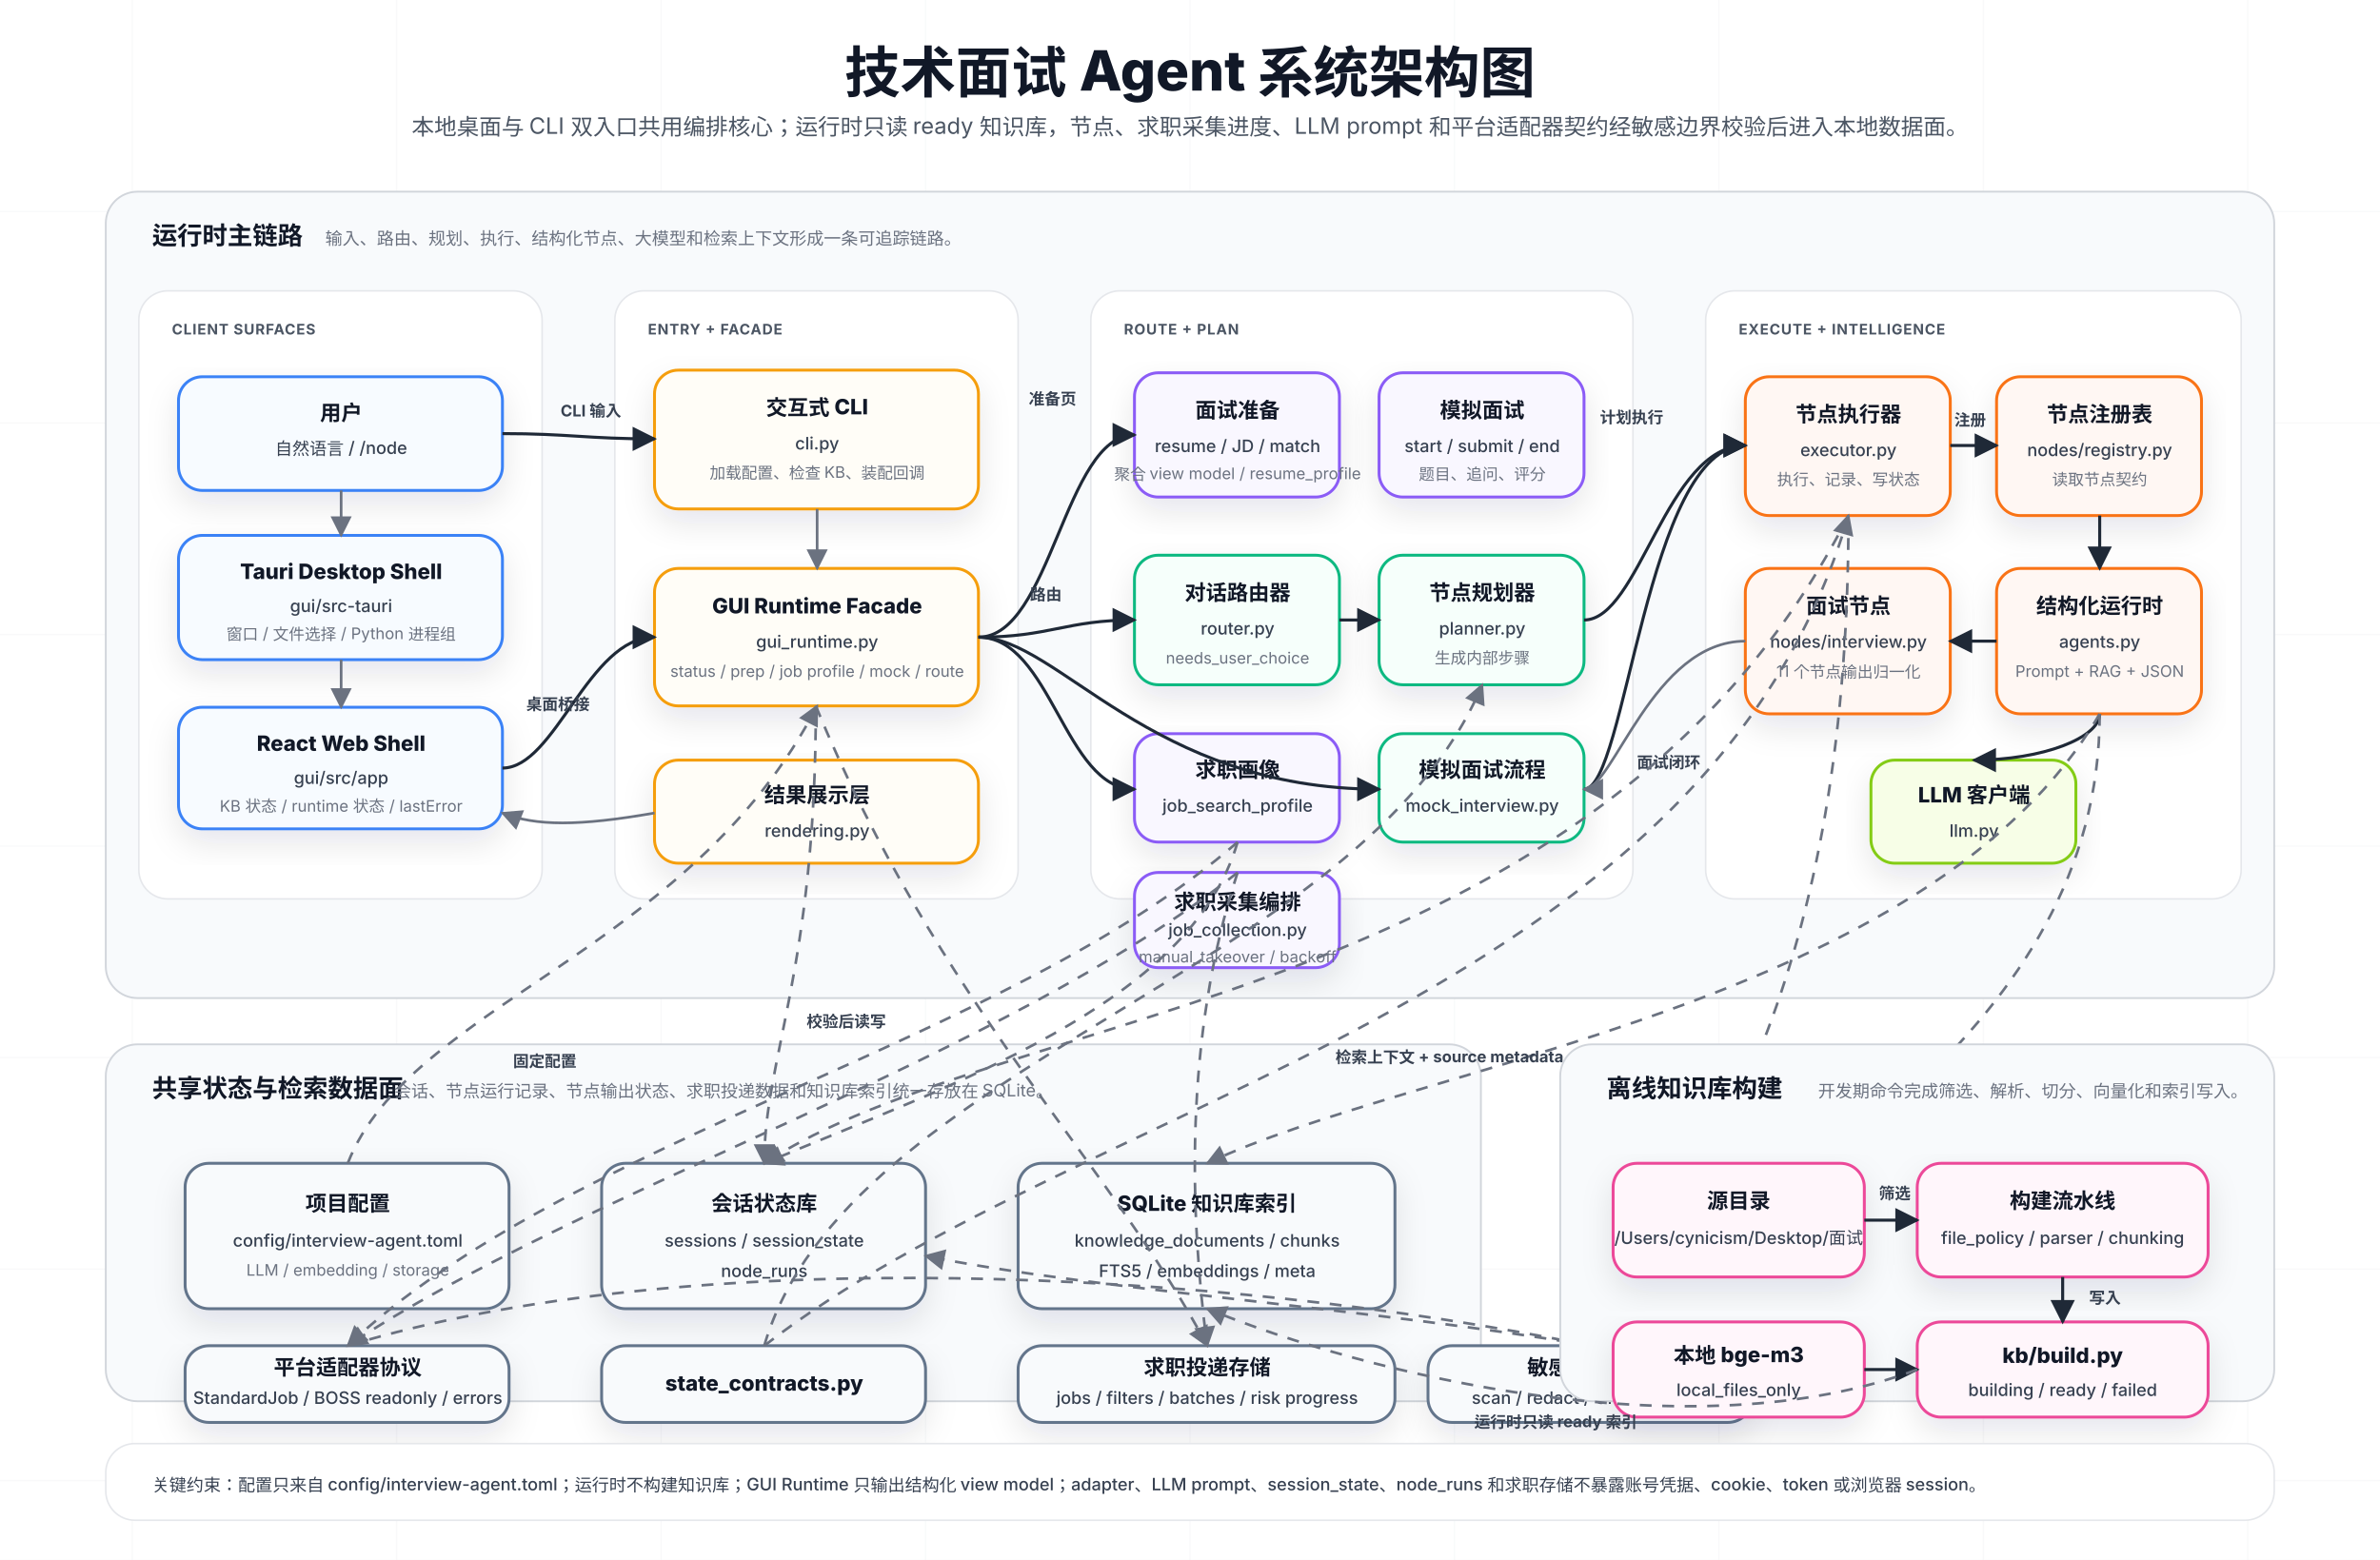
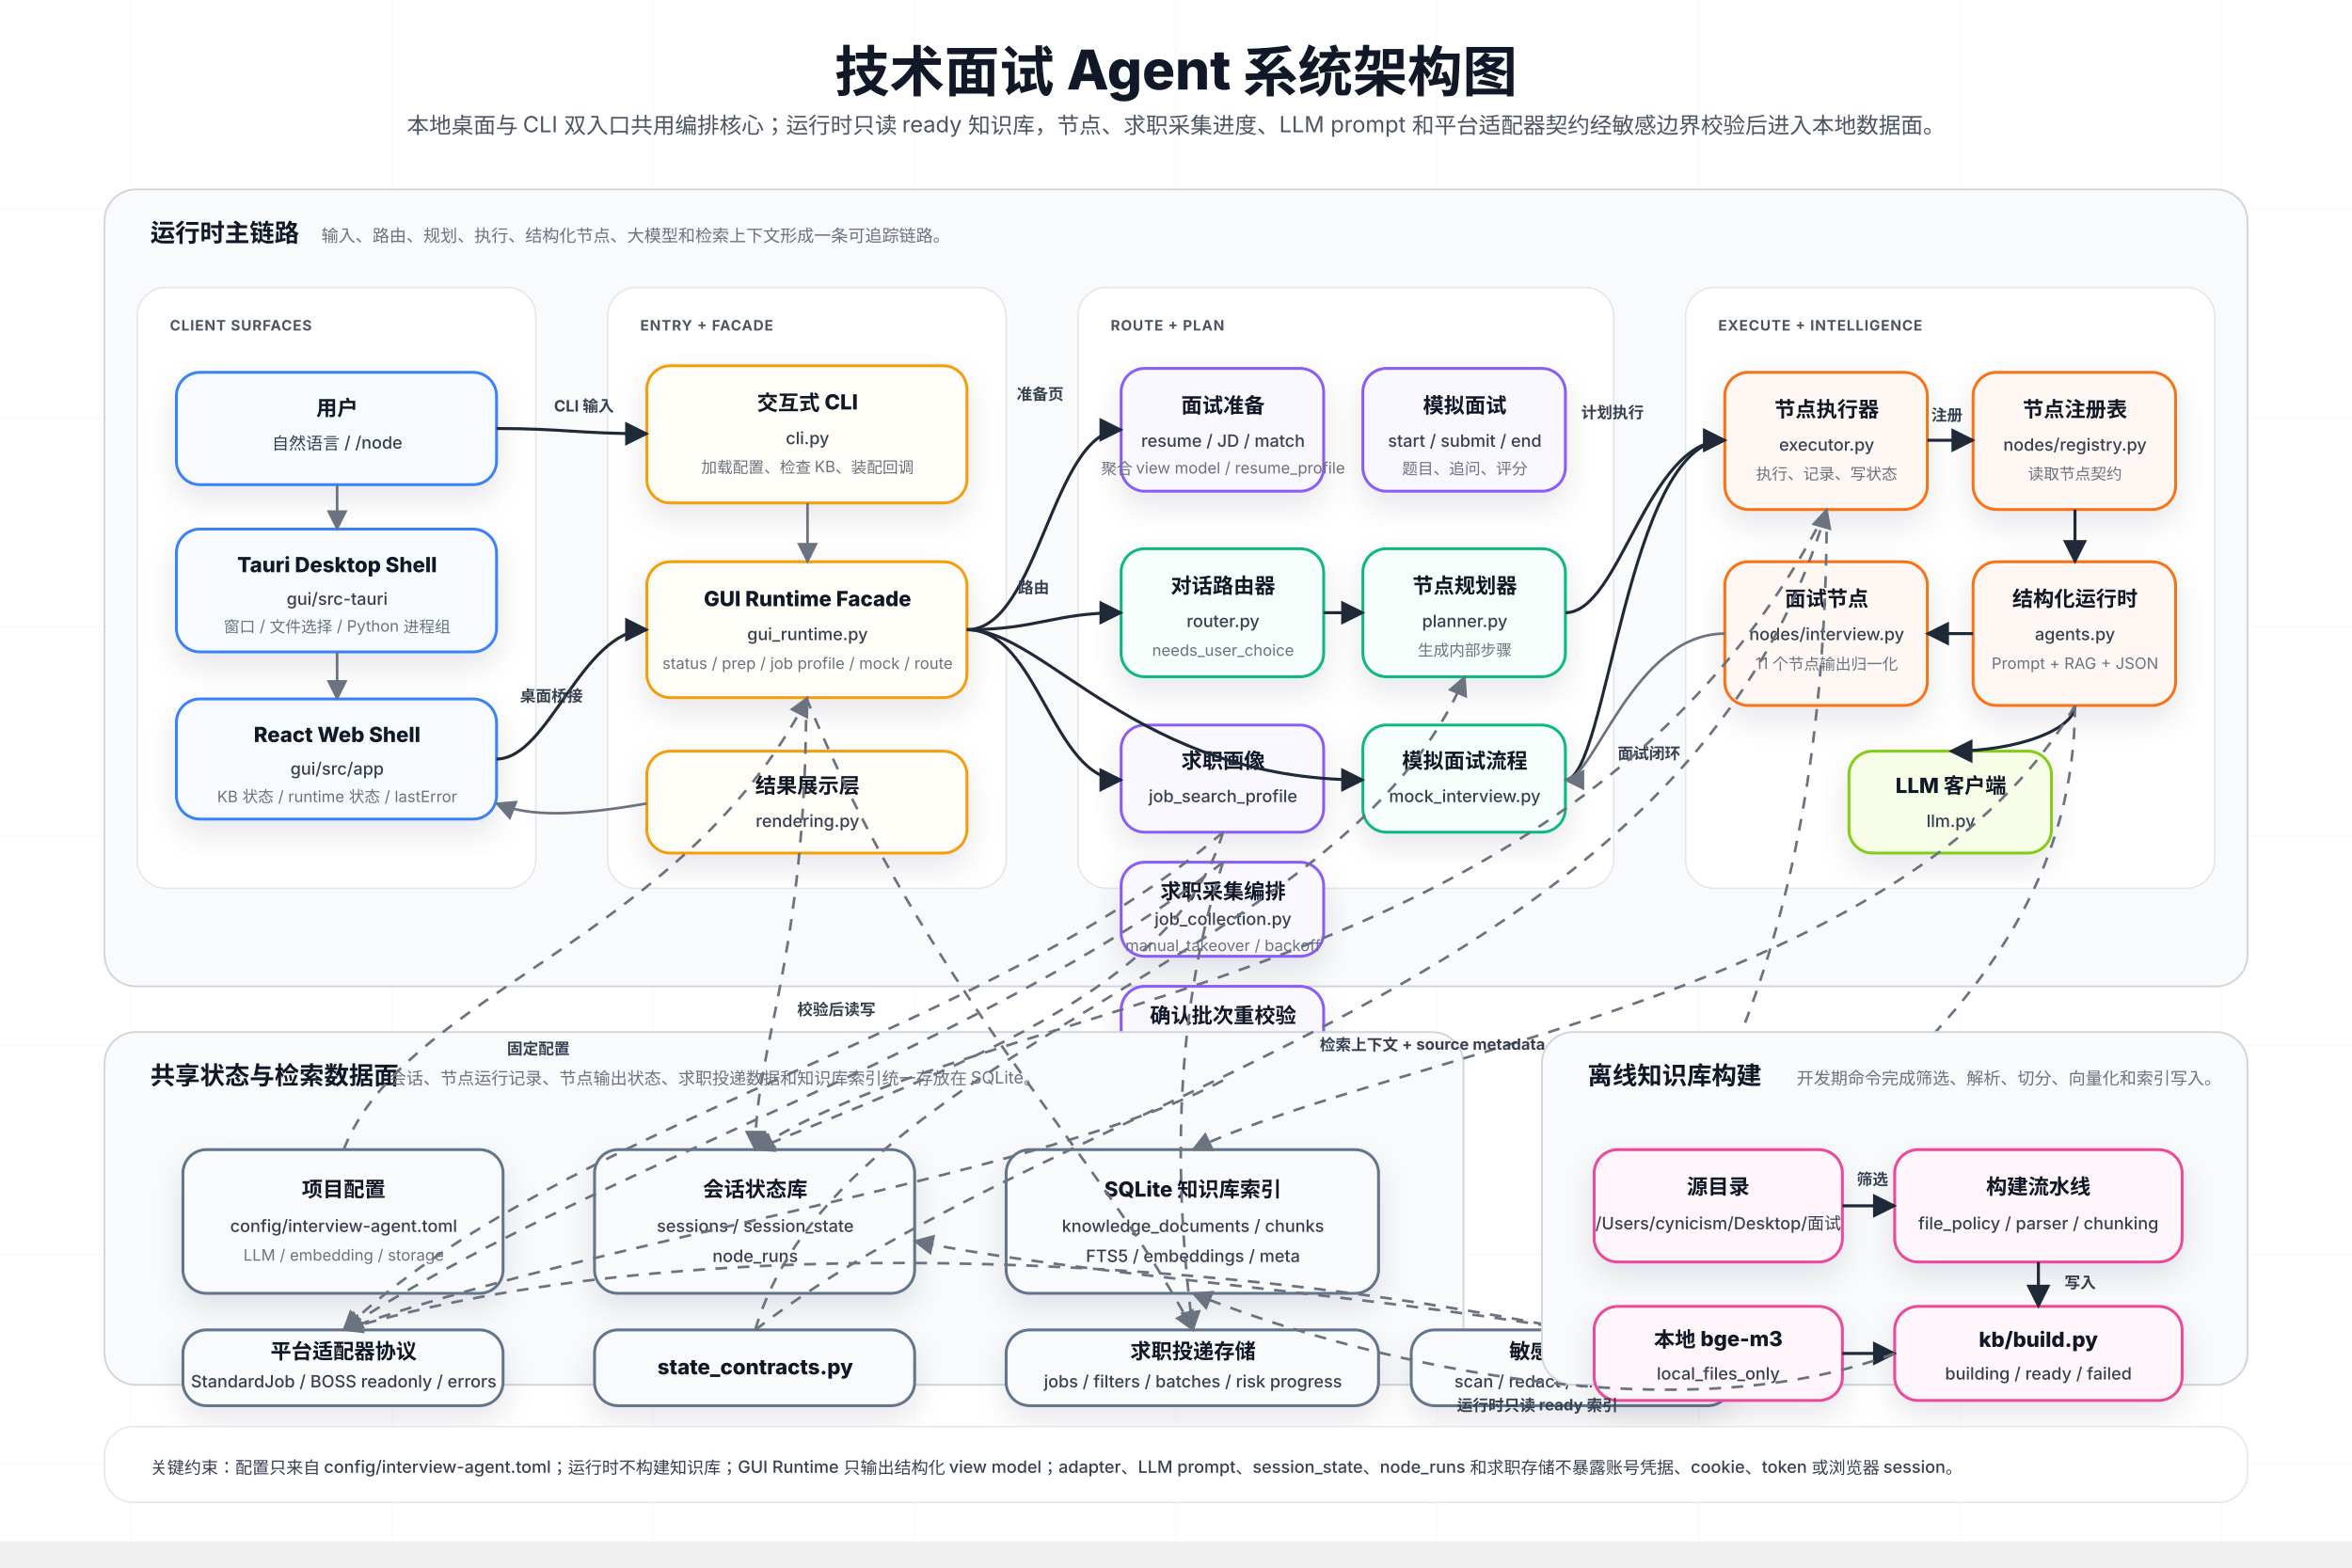
- <svg xmlns="http://www.w3.org/2000/svg" width="1800" height="1180" viewBox="0 0 1800 1180" role="img" aria-labelledby="title desc">
+ <svg xmlns="http://www.w3.org/2000/svg" width="1800" height="1200" viewBox="0 0 1800 1200" role="img" aria-labelledby="title desc">
  <defs>
    <marker id="arrow-dark" viewBox="0 0 10 10" refX="9" refY="5" markerWidth="8" markerHeight="8" orient="auto">
      <path d="M 0 0 L 10 5 L 0 10 z" fill="#1f2937" />
    </marker>
    <marker id="arrow-muted" viewBox="0 0 10 10" refX="9" refY="5" markerWidth="8" markerHeight="8" orient="auto">
      <path d="M 0 0 L 10 5 L 0 10 z" fill="#6b7280" />
    </marker>
    <filter id="card-shadow" x="-12%" y="-20%" width="124%" height="150%">
      <feDropShadow dx="0" dy="10" stdDeviation="12" flood-color="#0f172a" flood-opacity="0.10" />
    </filter>
    <style>
      .canvas { fill: #ffffff; }
      .grid { stroke: #e5e7eb; stroke-width: 1; opacity: 0.58; }
      .title { font: 760 42px -apple-system, BlinkMacSystemFont, "Segoe UI", sans-serif; fill: #111827; }
      .subtitle { font: 400 17px -apple-system, BlinkMacSystemFont, "Segoe UI", sans-serif; fill: #4b5563; }
      .section-title { font: 760 19px -apple-system, BlinkMacSystemFont, "Segoe UI", sans-serif; fill: #111827; }
      .section-note { font: 420 13px -apple-system, BlinkMacSystemFont, "Segoe UI", sans-serif; fill: #6b7280; }
      .label { font: 760 16px -apple-system, BlinkMacSystemFont, "Segoe UI", sans-serif; fill: #111827; }
      .small { font: 520 13px -apple-system, BlinkMacSystemFont, "Segoe UI", sans-serif; fill: #374151; }
      .tiny { font: 410 12px -apple-system, BlinkMacSystemFont, "Segoe UI", sans-serif; fill: #6b7280; }
      .chip { font: 680 11px -apple-system, BlinkMacSystemFont, "Segoe UI", sans-serif; letter-spacing: 0.6px; fill: #4b5563; }
      .edge-label { font: 680 12px -apple-system, BlinkMacSystemFont, "Segoe UI", sans-serif; fill: #374151; }
      .card { fill: #ffffff; stroke-width: 2.2; rx: 18; filter: url(#card-shadow); }
      .hub { fill: #fffdf7; stroke: #f59e0b; }
      .client { fill: #f7fbff; stroke: #3b82f6; }
      .runtime { fill: #f9f7ff; stroke: #8b5cf6; }
      .flow { fill: #f6fffb; stroke: #10b981; }
      .node { fill: #fff7f3; stroke: #f97316; }
      .data { fill: #f8fafc; stroke: #64748b; }
      .offline { fill: #fff6fb; stroke: #ec4899; }
      .external { fill: #f7fee7; stroke: #84cc16; }
      .band { fill: #f8fafc; stroke: #d1d5db; stroke-width: 1.4; rx: 24; }
      .band-light { fill: #ffffff; stroke: #e5e7eb; stroke-width: 1.2; rx: 22; }
      .line { stroke: #1f2937; stroke-width: 2.3; fill: none; marker-end: url(#arrow-dark); }
      .soft-line { stroke: #6b7280; stroke-width: 2; fill: none; marker-end: url(#arrow-muted); }
      .dash-line { stroke: #6b7280; stroke-width: 2; stroke-dasharray: 9 8; fill: none; marker-end: url(#arrow-muted); }
      .bus { stroke: #111827; stroke-width: 3.2; fill: none; marker-end: url(#arrow-dark); }
    </style>
  </defs>
  <rect class="canvas" x="0" y="0" width="1800" height="1180" />
  <g opacity="0.42">
    <path class="grid" d="M 100 0 L 100 1180" />
    <path class="grid" d="M 300 0 L 300 1180" />
    <path class="grid" d="M 500 0 L 500 1180" />
    <path class="grid" d="M 700 0 L 700 1180" />
    <path class="grid" d="M 900 0 L 900 1180" />
    <path class="grid" d="M 1100 0 L 1100 1180" />
    <path class="grid" d="M 1300 0 L 1300 1180" />
    <path class="grid" d="M 1500 0 L 1500 1180" />
    <path class="grid" d="M 1700 0 L 1700 1180" />
    <path class="grid" d="M 0 160 L 1800 160" />
    <path class="grid" d="M 0 320 L 1800 320" />
    <path class="grid" d="M 0 480 L 1800 480" />
    <path class="grid" d="M 0 640 L 1800 640" />
    <path class="grid" d="M 0 800 L 1800 800" />
    <path class="grid" d="M 0 960 L 1800 960" />
    <path class="grid" d="M 0 1120 L 1800 1120" />
  </g>
  <text class="title" x="900" y="70" text-anchor="middle">技术面试 Agent 系统架构图</text>
  <text class="subtitle" x="900" y="102" text-anchor="middle">本地桌面与 CLI 双入口共用编排核心；运行时只读 ready 知识库，节点、求职采集进度、LLM prompt 和平台适配器契约经敏感边界校验后进入本地数据面。</text>
  <rect class="band" x="80" y="145" width="1640" height="610" />
  <text class="section-title" x="115" y="185">运行时主链路</text>
  <text class="section-note" x="246" y="185">输入、路由、规划、执行、结构化节点、大模型和检索上下文形成一条可追踪链路。</text>
  <rect class="band-light" x="105" y="220" width="305" height="460" />
  <text class="chip" x="130" y="253">CLIENT SURFACES</text>
  <rect class="card client" x="135" y="285" width="245" height="86" />
  <text class="label" x="258" y="318" text-anchor="middle">用户</text>
  <text class="small" x="258" y="344" text-anchor="middle">自然语言 / /node</text>
  <rect class="card client" x="135" y="405" width="245" height="94" />
  <text class="label" x="258" y="438" text-anchor="middle">Tauri Desktop Shell</text>
  <text class="small" x="258" y="463" text-anchor="middle">gui/src-tauri</text>
  <text class="tiny" x="258" y="484" text-anchor="middle">窗口 / 文件选择 / Python 进程组</text>
  <rect class="card client" x="135" y="535" width="245" height="92" />
  <text class="label" x="258" y="568" text-anchor="middle">React Web Shell</text>
  <text class="small" x="258" y="593" text-anchor="middle">gui/src/app</text>
  <text class="tiny" x="258" y="614" text-anchor="middle">KB 状态 / runtime 状态 / lastError</text>
  <rect class="band-light" x="465" y="220" width="305" height="460" />
  <text class="chip" x="490" y="253">ENTRY + FACADE</text>
  <rect class="card hub" x="495" y="280" width="245" height="105" />
  <text class="label" x="618" y="314" text-anchor="middle">交互式 CLI</text>
  <text class="small" x="618" y="340" text-anchor="middle">cli.py</text>
  <text class="tiny" x="618" y="362" text-anchor="middle">加载配置、检查 KB、装配回调</text>
  <rect class="card hub" x="495" y="430" width="245" height="104" />
  <text class="label" x="618" y="464" text-anchor="middle">GUI Runtime Facade</text>
  <text class="small" x="618" y="490" text-anchor="middle">gui_runtime.py</text>
  <text class="tiny" x="618" y="512" text-anchor="middle">status / prep / job profile / mock / route</text>
  <rect class="card hub" x="495" y="575" width="245" height="78" />
  <text class="label" x="618" y="607" text-anchor="middle">结果展示层</text>
  <text class="small" x="618" y="633" text-anchor="middle">rendering.py</text>
  <rect class="band-light" x="825" y="220" width="410" height="460" />
  <text class="chip" x="850" y="253">ROUTE + PLAN</text>
  <rect class="card runtime" x="858" y="282" width="155" height="94" />
  <text class="label" x="936" y="316" text-anchor="middle">面试准备</text>
  <text class="small" x="936" y="342" text-anchor="middle">resume / JD / match</text>
  <text class="tiny" x="936" y="363" text-anchor="middle">聚合 view model / resume_profile</text>
  <rect class="card runtime" x="1043" y="282" width="155" height="94" />
  <text class="label" x="1121" y="316" text-anchor="middle">模拟面试</text>
  <text class="small" x="1121" y="342" text-anchor="middle">start / submit / end</text>
  <text class="tiny" x="1121" y="363" text-anchor="middle">题目、追问、评分</text>
  <rect class="card flow" x="858" y="420" width="155" height="98" />
  <text class="label" x="936" y="454" text-anchor="middle">对话路由器</text>
  <text class="small" x="936" y="480" text-anchor="middle">router.py</text>
  <text class="tiny" x="936" y="502" text-anchor="middle">needs_user_choice</text>
  <rect class="card runtime" x="858" y="555" width="155" height="82" />
  <text class="label" x="936" y="588" text-anchor="middle">求职画像</text>
  <text class="small" x="936" y="614" text-anchor="middle">job_search_profile</text>
  <rect class="card runtime" x="858" y="660" width="155" height="72" />
  <text class="label" x="936" y="688" text-anchor="middle">求职采集编排</text>
  <text class="small" x="936" y="708" text-anchor="middle">job_collection.py</text>
  <text class="tiny" x="936" y="728" text-anchor="middle">manual_takeover / backoff</text>
+   <rect class="card runtime" x="858" y="755" width="155" height="72" />
+   <text class="label" x="936" y="783" text-anchor="middle">确认批次重校验</text>
+   <text class="small" x="936" y="803" text-anchor="middle">revalidate_batch</text>
+   <text class="tiny" x="936" y="823" text-anchor="middle">下线/已投递/按钮/JD</text>
  <rect class="card flow" x="1043" y="420" width="155" height="98" />
  <text class="label" x="1121" y="454" text-anchor="middle">节点规划器</text>
  <text class="small" x="1121" y="480" text-anchor="middle">planner.py</text>
  <text class="tiny" x="1121" y="502" text-anchor="middle">生成内部步骤</text>
  <rect class="card flow" x="1043" y="555" width="155" height="82" />
  <text class="label" x="1121" y="588" text-anchor="middle">模拟面试流程</text>
  <text class="small" x="1121" y="614" text-anchor="middle">mock_interview.py</text>
  <rect class="band-light" x="1290" y="220" width="405" height="460" />
  <text class="chip" x="1315" y="253">EXECUTE + INTELLIGENCE</text>
  <rect class="card node" x="1320" y="285" width="155" height="105" />
  <text class="label" x="1398" y="319" text-anchor="middle">节点执行器</text>
  <text class="small" x="1398" y="345" text-anchor="middle">executor.py</text>
  <text class="tiny" x="1398" y="367" text-anchor="middle">执行、记录、写状态</text>
  <rect class="card node" x="1510" y="285" width="155" height="105" />
  <text class="label" x="1588" y="319" text-anchor="middle">节点注册表</text>
  <text class="small" x="1588" y="345" text-anchor="middle">nodes/registry.py</text>
  <text class="tiny" x="1588" y="367" text-anchor="middle">读取节点契约</text>
  <rect class="card node" x="1320" y="430" width="155" height="110" />
  <text class="label" x="1398" y="464" text-anchor="middle">面试节点</text>
  <text class="small" x="1398" y="490" text-anchor="middle">nodes/interview.py</text>
  <text class="tiny" x="1398" y="512" text-anchor="middle">11 个节点输出归一化</text>
  <rect class="card node" x="1510" y="430" width="155" height="110" />
  <text class="label" x="1588" y="464" text-anchor="middle">结构化运行时</text>
  <text class="small" x="1588" y="490" text-anchor="middle">agents.py</text>
  <text class="tiny" x="1588" y="512" text-anchor="middle">Prompt + RAG + JSON</text>
  <rect class="card external" x="1415" y="575" width="155" height="78" />
  <text class="label" x="1493" y="607" text-anchor="middle">LLM 客户端</text>
  <text class="small" x="1493" y="633" text-anchor="middle">llm.py</text>
  <path class="line" d="M 380 328 C 430 328 444 332 495 332" />
  <path class="soft-line" d="M 258 371 L 258 405" />
  <path class="soft-line" d="M 258 499 L 258 535" />
  <path class="line" d="M 380 581 C 420 581 445 482 495 482" />
  <path class="soft-line" d="M 618 385 L 618 430" />
  <path class="line" d="M 740 482 C 795 482 805 329 858 329" />
  <path class="line" d="M 740 482 C 794 482 806 469 858 469" />
  <path class="line" d="M 740 482 C 795 482 805 597 858 597" />
  <path class="line" d="M 740 482 C 800 482 870 597 1043 597" />
  <path class="line" d="M 1013 469 L 1043 469" />
  <path class="line" d="M 1198 469 C 1240 469 1260 337 1320 337" />
  <path class="line" d="M 1198 597 C 1230 597 1245 337 1320 337" />
  <path class="line" d="M 1475 337 L 1510 337" />
  <path class="line" d="M 1588 390 L 1588 430" />
  <path class="line" d="M 1510 485 L 1475 485" />
  <path class="line" d="M 1588 540 C 1588 558 1545 575 1493 575" />
  <path class="soft-line" d="M 1320 485 C 1250 485 1220 597 1198 597" />
  <path class="soft-line" d="M 495 615 C 438 625 405 625 380 615" />
  <text class="edge-label" x="424" y="315">CLI 输入</text>
  <text class="edge-label" x="398" y="537">桌面桥接</text>
  <text class="edge-label" x="778" y="306">准备页</text>
  <text class="edge-label" x="779" y="454">路由</text>
  <text class="edge-label" x="1210" y="320">计划执行</text>
  <text class="edge-label" x="1478" y="322">注册</text>
  <text class="edge-label" x="1238" y="581">面试闭环</text>
  <rect class="band" x="80" y="790" width="1040" height="270" />
  <text class="section-title" x="115" y="830">共享状态与检索数据面</text>
  <text class="section-note" x="298" y="830">会话、节点运行记录、节点输出状态、求职投递数据和知识库索引统一存放在 SQLite。</text>
  <rect class="card data" x="140" y="880" width="245" height="110" />
  <text class="label" x="263" y="916" text-anchor="middle">项目配置</text>
  <text class="small" x="263" y="943" text-anchor="middle">config/interview-agent.toml</text>
  <text class="tiny" x="263" y="965" text-anchor="middle">LLM / embedding / storage</text>
  <rect class="card data" x="455" y="880" width="245" height="110" />
  <text class="label" x="578" y="916" text-anchor="middle">会话状态库</text>
  <text class="small" x="578" y="943" text-anchor="middle">sessions / session_state</text>
  <text class="small" x="578" y="966" text-anchor="middle">node_runs</text>
  <rect class="card data" x="770" y="880" width="285" height="110" />
  <text class="label" x="913" y="916" text-anchor="middle">SQLite 知识库索引</text>
  <text class="small" x="913" y="943" text-anchor="middle">knowledge_documents / chunks</text>
  <text class="small" x="913" y="966" text-anchor="middle">FTS5 / embeddings / meta</text>
  <rect class="card data" x="770" y="1018" width="285" height="58" />
  <text class="label" x="913" y="1040" text-anchor="middle">求职投递存储</text>
  <text class="small" x="913" y="1062" text-anchor="middle">jobs / filters / batches / risk progress</text>
  <rect class="card data" x="1080" y="1018" width="245" height="58" />
  <text class="label" x="1203" y="1040" text-anchor="middle">敏感信息边界</text>
  <text class="small" x="1203" y="1062" text-anchor="middle">scan / redact / URL summary</text>
  <rect class="card data" x="455" y="1018" width="245" height="58" />
  <text class="label" x="578" y="1052" text-anchor="middle">state_contracts.py</text>
  <rect class="card data" x="140" y="1018" width="245" height="58" />
  <text class="label" x="263" y="1040" text-anchor="middle">平台适配器协议</text>
  <text class="small" x="263" y="1062" text-anchor="middle">StandardJob / BOSS readonly / errors</text>
  <path class="dash-line" d="M 617 534 C 617 735 578 800 578 880" />
  <path class="dash-line" d="M 1398 390 C 1210 760 760 760 578 880" />
  <path class="dash-line" d="M 1588 540 C 1460 760 1070 805 913 880" />
  <path class="dash-line" d="M 936 637 C 900 760 720 820 578 880" />
  <path class="dash-line" d="M 936 637 C 760 790 430 860 263 1018" />
  <path class="dash-line" d="M 936 660 C 895 785 900 920 913 1018" />
  <path class="dash-line" d="M 936 660 C 760 800 440 900 263 1018" />
+   <path class="dash-line" d="M 936 827 C 800 900 450 950 263 1018" />
  <path class="dash-line" d="M 617 534 C 710 760 840 880 913 1018" />
  <path class="dash-line" d="M 1588 540 C 1588 780 1340 900 1203 1018" />
  <path class="dash-line" d="M 1398 390 C 1398 760 1280 900 1203 1018" />
  <path class="dash-line" d="M 263 1018 C 520 940 920 960 1203 1018" />
  <path class="dash-line" d="M 1203 1018 C 1040 990 820 975 700 950" />
  <path class="dash-line" d="M 578 1018 C 640 805 1030 735 1121 518" />
  <path class="dash-line" d="M 578 1018 C 820 830 1290 760 1398 390" />
  <path class="dash-line" d="M 263 880 C 310 760 522 720 618 534" />
  <text class="edge-label" x="610" y="777">校验后读写</text>
  <text class="edge-label" x="1010" y="804">检索上下文 + source metadata</text>
  <text class="edge-label" x="388" y="807">固定配置</text>
  <rect class="band" x="1180" y="790" width="540" height="270" />
  <text class="section-title" x="1215" y="830">离线知识库构建</text>
  <text class="section-note" x="1375" y="830">开发期命令完成筛选、解析、切分、向量化和索引写入。</text>
  <rect class="card offline" x="1220" y="880" width="190" height="86" />
  <text class="label" x="1315" y="914" text-anchor="middle">源目录</text>
  <text class="small" x="1315" y="941" text-anchor="middle">/Users/cynicism/Desktop/面试</text>
  <rect class="card offline" x="1450" y="880" width="220" height="86" />
  <text class="label" x="1560" y="914" text-anchor="middle">构建流水线</text>
  <text class="small" x="1560" y="941" text-anchor="middle">file_policy / parser / chunking</text>
  <rect class="card offline" x="1220" y="1000" width="190" height="72" />
  <text class="label" x="1315" y="1031" text-anchor="middle">本地 bge-m3</text>
  <text class="small" x="1315" y="1056" text-anchor="middle">local_files_only</text>
  <rect class="card offline" x="1450" y="1000" width="220" height="72" />
  <text class="label" x="1560" y="1031" text-anchor="middle">kb/build.py</text>
  <text class="small" x="1560" y="1056" text-anchor="middle">building / ready / failed</text>
  <path class="line" d="M 1410 923 L 1450 923" />
  <path class="line" d="M 1560 966 L 1560 1000" />
  <path class="line" d="M 1410 1036 L 1450 1036" />
  <path class="dash-line" d="M 1450 1036 C 1280 1100 1035 1040 913 990" />
  <text class="edge-label" x="1421" y="907">筛选</text>
  <text class="edge-label" x="1580" y="986">写入</text>
  <text class="edge-label" x="1115" y="1080">运行时只读 ready 索引</text>
  <rect class="band-light" x="80" y="1092" width="1640" height="58" />
  <text class="small" x="115" y="1128">关键约束：配置只来自 config/interview-agent.toml；运行时不构建知识库；GUI Runtime 只输出结构化 view model；adapter、LLM prompt、session_state、node_runs 和求职存储不暴露账号凭据、cookie、token 或浏览器 session。</text>
</svg>
